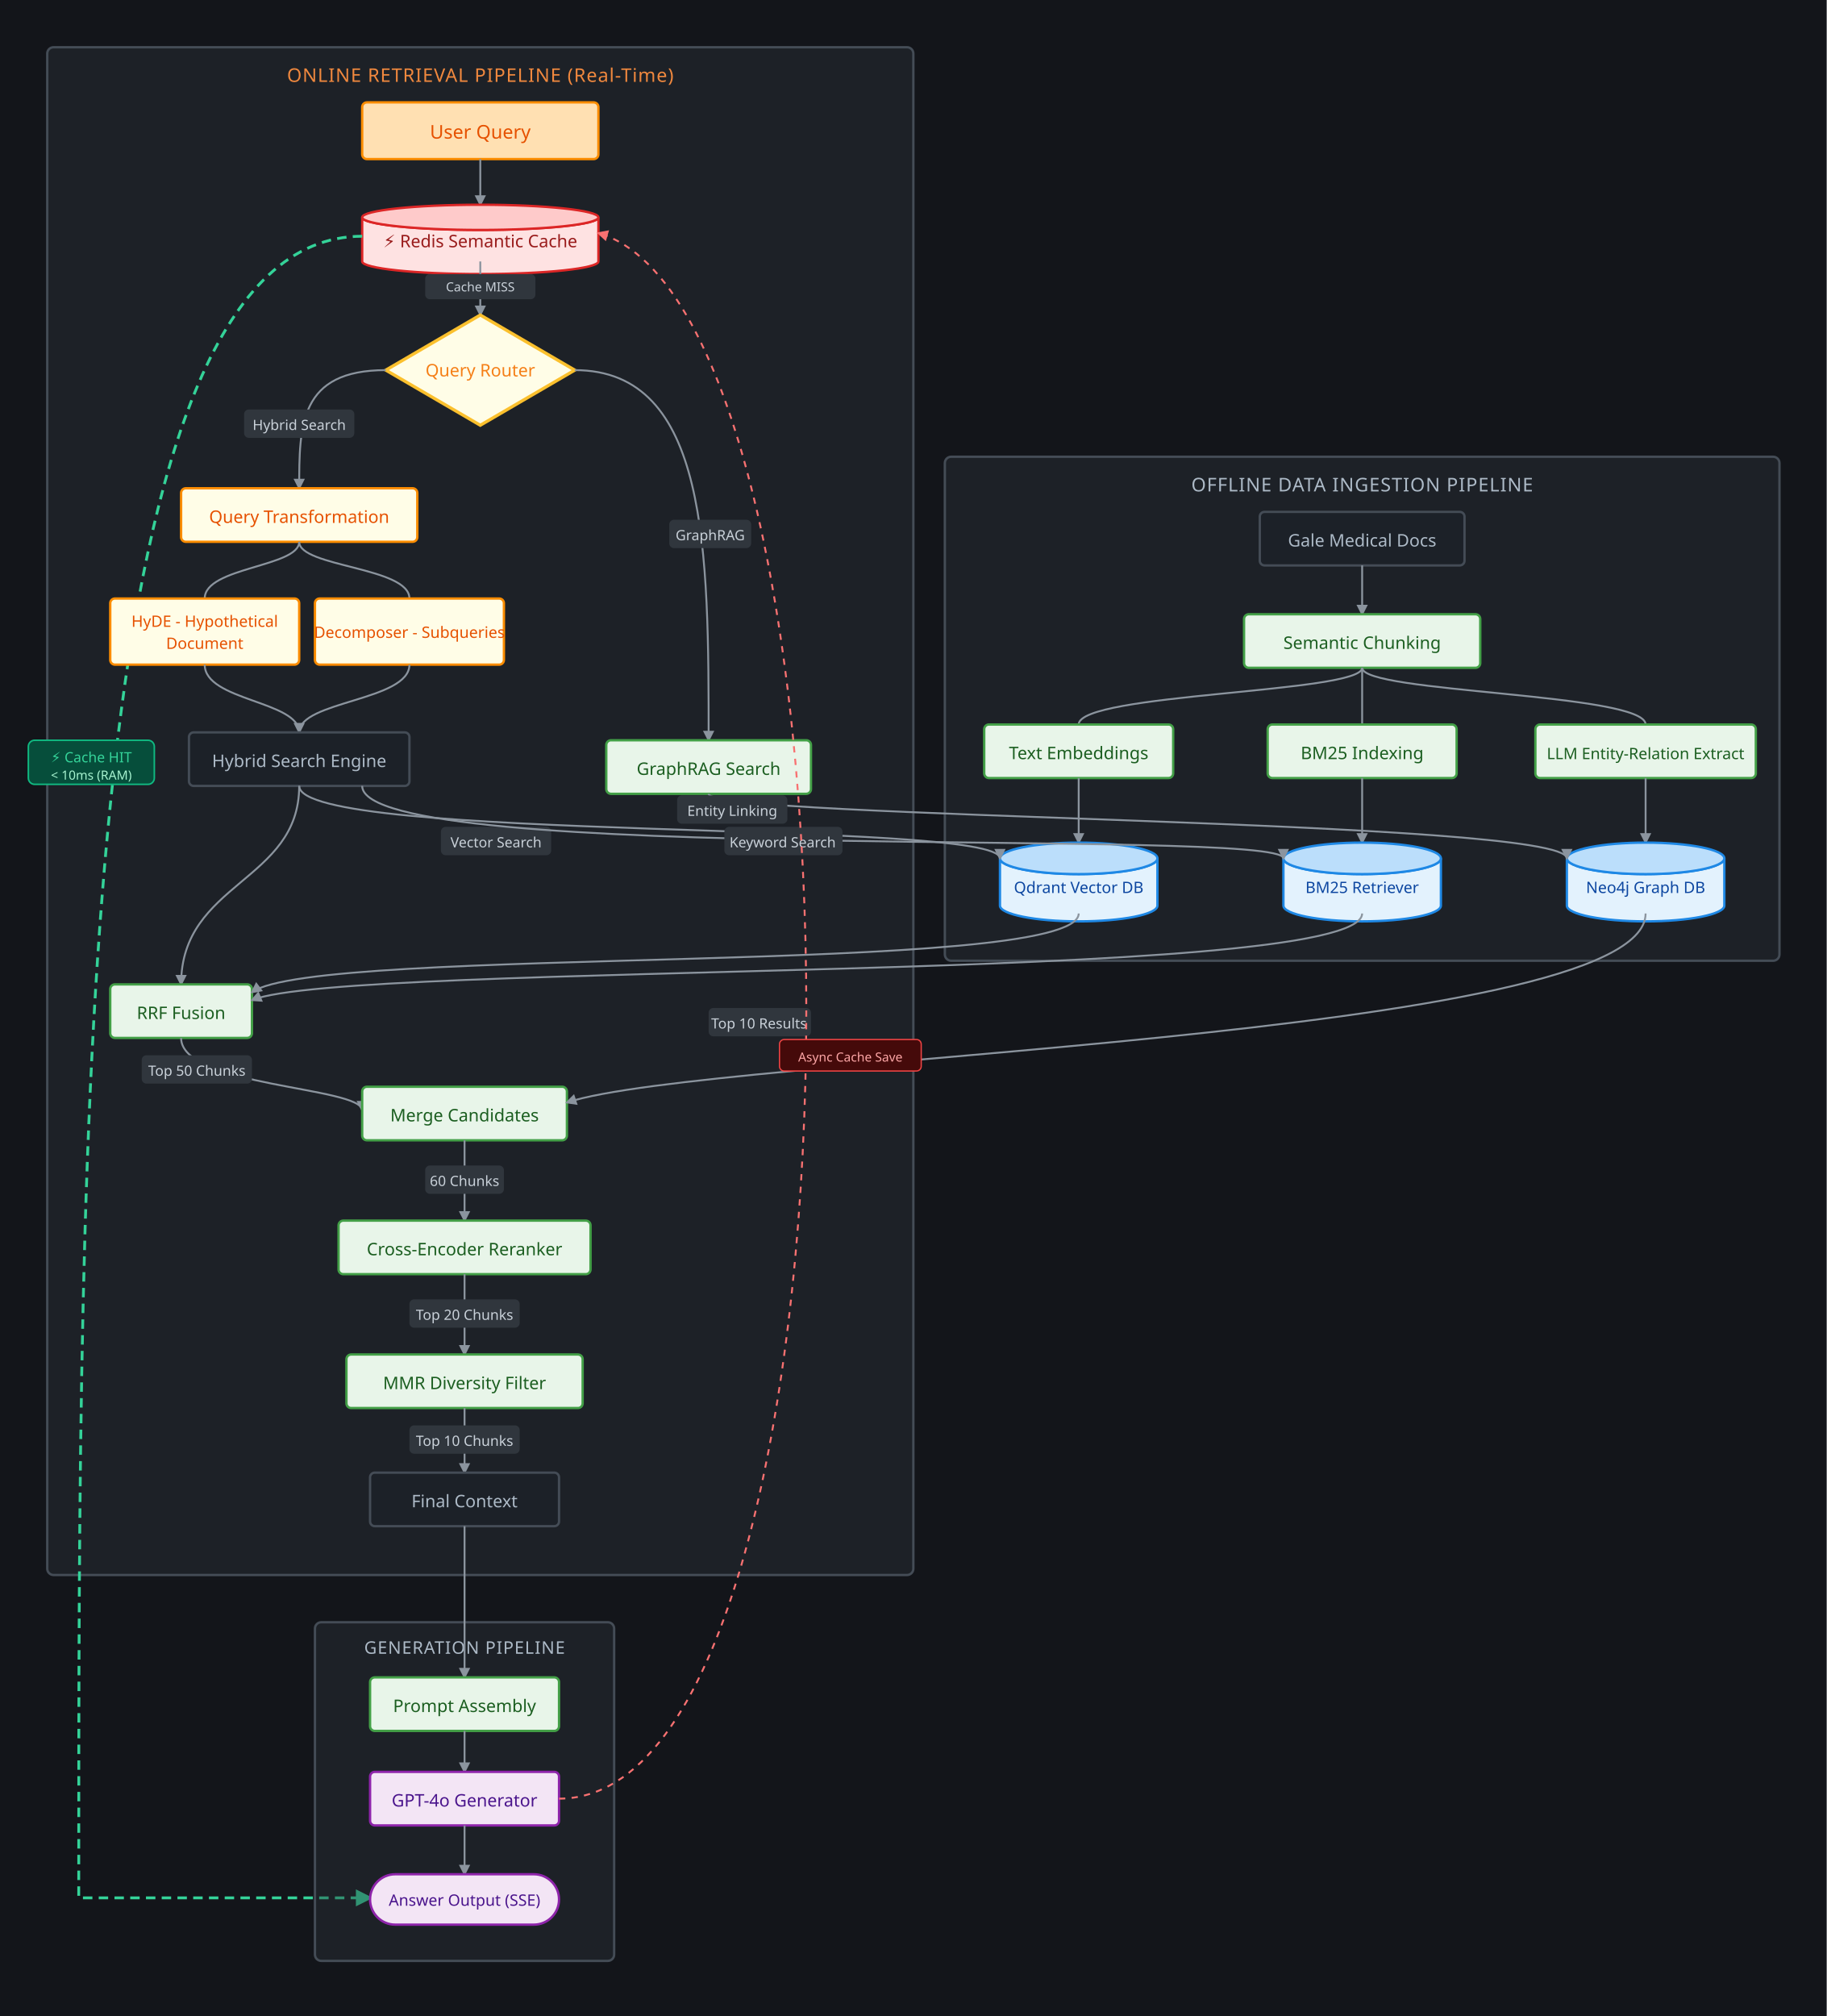
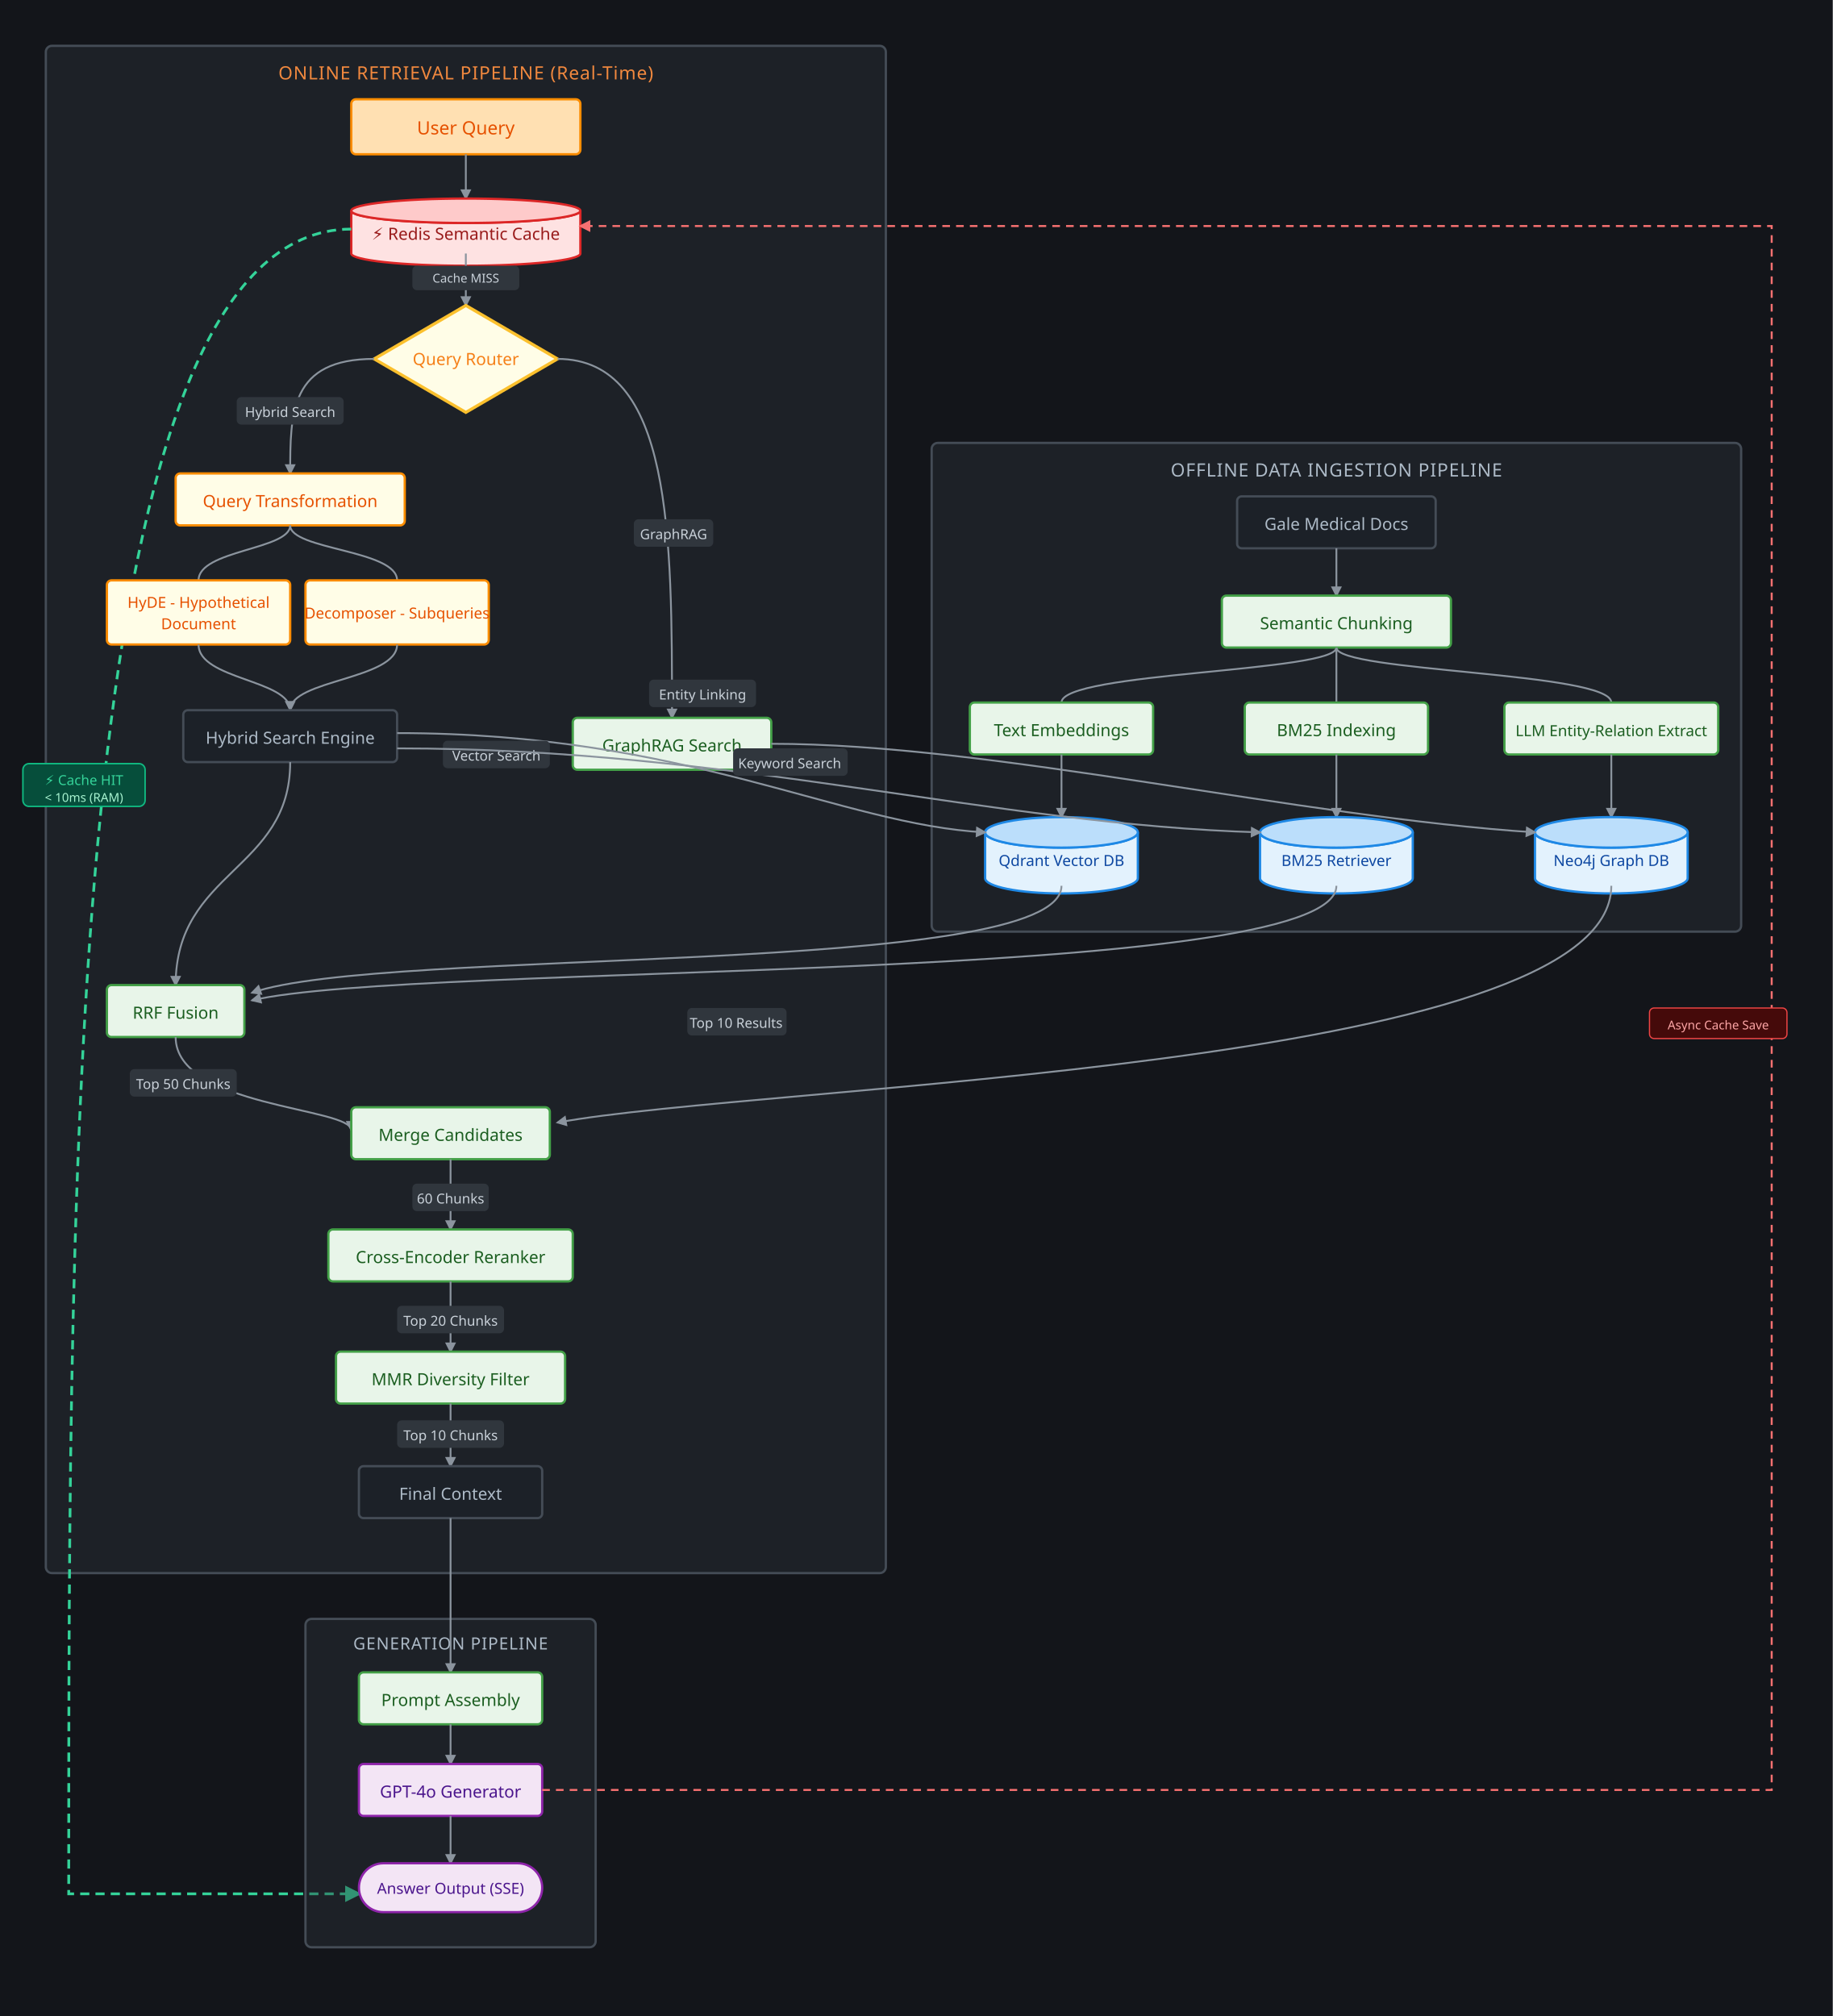
- <svg xmlns="http://www.w3.org/2000/svg" viewBox="0 0 1160 1280" width="100%" height="100%" style="background:#13151a; font-family:'Trebuchet MS', 'Segoe UI', -apple-system, sans-serif;">
+ <svg xmlns="http://www.w3.org/2000/svg" viewBox="0 0 1200 1320" width="100%" height="100%" style="background:#13151a; font-family:'Trebuchet MS', 'Segoe UI', -apple-system, sans-serif;">
  <defs>
    <marker id="arrow" markerWidth="6" markerHeight="6" refX="5" refY="3" orient="auto">
      <path d="M0,0 L0,6 L6,3 z" fill="#8b949e" />
    </marker>
    <marker id="arrowGreen" markerWidth="6" markerHeight="6" refX="5" refY="3" orient="auto">
      <path d="M0,0 L0,6 L6,3 z" fill="#34d399" />
    </marker>
    <marker id="arrowRed" markerWidth="6" markerHeight="6" refX="5" refY="3" orient="auto">
      <path d="M0,0 L0,6 L6,3 z" fill="#f87171" />
    </marker>
  </defs>
-   <rect width="1160" height="1280" fill="#13151a" />
-   <rect x="30" y="30" width="550" height="970" rx="4" fill="#2d333b" fill-opacity="0.4" stroke="#444c56" stroke-width="1.5" />
-   <text x="305" y="52" text-anchor="middle" font-size="12" font-weight="normal" fill="#f0883e" letter-spacing="0.5">
+   <rect width="1200" height="1320" fill="#13151a" />
+   <rect x="30" y="30" width="550" height="1000" rx="4" fill="#2d333b" fill-opacity="0.4" stroke="#444c56" stroke-width="1.5" />
+   <text x="305" y="52" text-anchor="middle" font-size="12" fill="#f0883e" letter-spacing="0.5">
    ONLINE RETRIEVAL PIPELINE (Real-Time)
  </text>
  <rect x="230" y="65" width="150" height="36" rx="3" fill="#ffe0b2" stroke="#fb8c00" stroke-width="1.5" />
-   <text x="305" y="88" text-anchor="middle" font-size="12" font-weight="normal" fill="#e65100">User Query</text>
-   <path d="M 305 101 L 305 130" fill="none" stroke="#8b949e" stroke-width="1.2" marker-end="url(#arrow)" />
+   <text x="305" y="88" text-anchor="middle" font-size="12" fill="#e65100">User Query</text>
+   <line x1="305" y1="101" x2="305" y2="130" stroke="#8b949e" stroke-width="1.2" marker-end="url(#arrow)" />
  <g transform="translate(230, 130)">
    <path d="M 0 8 A 75 8 0 0 0 150 8 L 150 36 A 75 8 0 0 1 0 36 Z" fill="#fee2e2" stroke="#dc2626" stroke-width="1.5" />
    <ellipse cx="75" cy="8" rx="75" ry="8" fill="#fecaca" stroke="#dc2626" stroke-width="1.5" />
-     <text x="75" y="27" text-anchor="middle" font-size="11" font-weight="normal" fill="#991b1b">⚡ Redis Semantic Cache</text>
+     <text x="75" y="27" text-anchor="middle" font-size="11" fill="#991b1b">⚡ Redis Semantic Cache</text>
  </g>
-   <path d="M 230 150 C 50 150, 50 700, 50 1205 L 235 1205" fill="none" stroke="#34d399" stroke-width="1.8" stroke-dasharray="6,4" marker-end="url(#arrowGreen)" />
-   <rect x="18" y="470" width="80" height="28" rx="4" fill="#064e3b" stroke="#10b981" stroke-width="1" />
-   <text x="58" y="484" text-anchor="middle" font-size="9" font-weight="normal" fill="#34d399">⚡ Cache HIT</text>
-   <text x="58" y="495" text-anchor="middle" font-size="8" fill="#a7f3d0">&lt; 10ms (RAM)</text>
-   <path d="M 305 166 L 305 200" fill="none" stroke="#8b949e" stroke-width="1.2" marker-end="url(#arrow)" />
+   <path d="M 230 150 C 45 150, 45 750, 45 1240 L 235 1240" fill="none" stroke="#34d399" stroke-width="1.8" stroke-dasharray="6,4" marker-end="url(#arrowGreen)" />
+   <rect x="15" y="500" width="80" height="28" rx="4" fill="#064e3b" stroke="#10b981" stroke-width="1" />
+   <text x="55" y="514" text-anchor="middle" font-size="9" fill="#34d399">⚡ Cache HIT</text>
+   <text x="55" y="525" text-anchor="middle" font-size="8" fill="#a7f3d0">&lt; 10ms (RAM)</text>
+   <line x1="305" y1="166" x2="305" y2="200" stroke="#8b949e" stroke-width="1.2" marker-end="url(#arrow)" />
  <rect x="270" y="174" width="70" height="16" rx="3" fill="#30363d" />
  <text x="305" y="185" text-anchor="middle" font-size="8" fill="#c9d1d9">Cache MISS</text>
  <g transform="translate(305, 235)">
    <polygon points="0,-35 60,0 0,35 -60,0" fill="#fffde7" stroke="#fbc02d" stroke-width="2" />
-     <text x="0" y="4" text-anchor="middle" font-size="11" font-weight="normal" fill="#f57f17">Query Router</text>
+     <text x="0" y="4" text-anchor="middle" font-size="11" fill="#f57f17">Query Router</text>
  </g>
  <path d="M 245 235 C 190 235, 190 270, 190 310" fill="none" stroke="#8b949e" stroke-width="1.2" marker-end="url(#arrow)" />
  <rect x="155" y="260" width="70" height="18" rx="3" fill="#30363d" />
  <text x="190" y="273" text-anchor="middle" font-size="9" fill="#c9d1d9">Hybrid Search</text>
-   <path d="M 365 235 C 450 235, 450 350, 450 470" fill="none" stroke="#8b949e" stroke-width="1.2" marker-end="url(#arrow)" />
-   <rect x="425" y="330" width="52" height="18" rx="3" fill="#30363d" />
-   <text x="451" y="343" text-anchor="middle" font-size="9" fill="#c9d1d9">GraphRAG</text>
+   <path d="M 365 235 C 440 235, 440 350, 440 470" fill="none" stroke="#8b949e" stroke-width="1.2" marker-end="url(#arrow)" />
+   <rect x="415" y="340" width="52" height="18" rx="3" fill="#30363d" />
+   <text x="441" y="353" text-anchor="middle" font-size="9" fill="#c9d1d9">GraphRAG</text>
  <rect x="115" y="310" width="150" height="34" rx="3" fill="#fffde7" stroke="#fb8c00" stroke-width="1.5" />
-   <text x="190" y="332" text-anchor="middle" font-size="11" font-weight="normal" fill="#e65100">Query Transformation</text>
+   <text x="190" y="332" text-anchor="middle" font-size="11" fill="#e65100">Query Transformation</text>
  <path d="M 190 344 C 190 360, 130 360, 130 380" fill="none" stroke="#8b949e" stroke-width="1.2" />
  <path d="M 190 344 C 190 360, 260 360, 260 380" fill="none" stroke="#8b949e" stroke-width="1.2" />
  <rect x="70" y="380" width="120" height="42" rx="3" fill="#fffde7" stroke="#fb8c00" stroke-width="1.5" />
-   <text x="130" y="398" text-anchor="middle" font-size="10" font-weight="normal" fill="#e65100">HyDE - Hypothetical</text>
-   <text x="130" y="412" text-anchor="middle" font-size="10" font-weight="normal" fill="#e65100">Document</text>
+   <text x="130" y="398" text-anchor="middle" font-size="10" fill="#e65100">HyDE - Hypothetical</text>
+   <text x="130" y="412" text-anchor="middle" font-size="10" fill="#e65100">Document</text>
  <rect x="200" y="380" width="120" height="42" rx="3" fill="#fffde7" stroke="#fb8c00" stroke-width="1.5" />
-   <text x="260" y="405" text-anchor="middle" font-size="10" font-weight="normal" fill="#e65100">Decomposer - Subqueries</text>
+   <text x="260" y="405" text-anchor="middle" font-size="10" fill="#e65100">Decomposer - Subqueries</text>
  <path d="M 130 422 C 130 445, 190 445, 190 465" fill="none" stroke="#8b949e" stroke-width="1.2" marker-end="url(#arrow)" />
  <path d="M 260 422 C 260 445, 190 445, 190 465" fill="none" stroke="#8b949e" stroke-width="1.2" />
  <rect x="120" y="465" width="140" height="34" rx="3" fill="#1c2128" stroke="#444c56" stroke-width="1.5" />
-   <text x="190" y="487" text-anchor="middle" font-size="11" font-weight="normal" fill="#adbac7">Hybrid Search Engine</text>
-   <rect x="385" y="470" width="130" height="34" rx="3" fill="#e8f5e9" stroke="#43a047" stroke-width="1.5" />
-   <text x="450" y="492" text-anchor="middle" font-size="11" font-weight="normal" fill="#1b5e20">GraphRAG Search</text>
-   <path d="M 190 499 C 190 560, 115 560, 115 625" fill="none" stroke="#8b949e" stroke-width="1.2" marker-end="url(#arrow)" />
-   <rect x="70" y="625" width="90" height="34" rx="3" fill="#e8f5e9" stroke="#43a047" stroke-width="1.5" />
-   <text x="115" y="647" text-anchor="middle" font-size="11" font-weight="normal" fill="#1b5e20">RRF Fusion</text>
-   <path d="M 115 659 C 115 690, 230 690, 230 705" fill="none" stroke="#8b949e" stroke-width="1.2" marker-end="url(#arrow)" />
-   <rect x="90" y="670" width="70" height="18" rx="3" fill="#30363d" />
-   <text x="125" y="683" text-anchor="middle" font-size="9" fill="#c9d1d9">Top 50 Chunks</text>
-   <rect x="230" y="690" width="130" height="34" rx="3" fill="#e8f5e9" stroke="#43a047" stroke-width="1.5" />
-   <text x="295" y="712" text-anchor="middle" font-size="11" font-weight="normal" fill="#1b5e20">Merge Candidates</text>
-   <line x1="295" y1="724" x2="295" y2="775" stroke="#8b949e" stroke-width="1.2" marker-end="url(#arrow)" />
-   <rect x="270" y="740" width="50" height="18" rx="3" fill="#30363d" />
-   <text x="295" y="753" text-anchor="middle" font-size="9" fill="#c9d1d9">60 Chunks</text>
-   <rect x="215" y="775" width="160" height="34" rx="3" fill="#e8f5e9" stroke="#43a047" stroke-width="1.5" />
-   <text x="295" y="797" text-anchor="middle" font-size="11" font-weight="normal" fill="#1b5e20">Cross-Encoder Reranker</text>
-   <line x1="295" y1="809" x2="295" y2="860" stroke="#8b949e" stroke-width="1.2" marker-end="url(#arrow)" />
-   <rect x="260" y="825" width="70" height="18" rx="3" fill="#30363d" />
-   <text x="295" y="838" text-anchor="middle" font-size="9" fill="#c9d1d9">Top 20 Chunks</text>
-   <rect x="220" y="860" width="150" height="34" rx="3" fill="#e8f5e9" stroke="#43a047" stroke-width="1.5" />
-   <text x="295" y="882" text-anchor="middle" font-size="11" font-weight="normal" fill="#1b5e20">MMR Diversity Filter</text>
-   <line x1="295" y1="894" x2="295" y2="935" stroke="#8b949e" stroke-width="1.2" marker-end="url(#arrow)" />
-   <rect x="260" y="905" width="70" height="18" rx="3" fill="#30363d" />
-   <text x="295" y="918" text-anchor="middle" font-size="9" fill="#c9d1d9">Top 10 Chunks</text>
-   <rect x="235" y="935" width="120" height="34" rx="3" fill="#1c2128" stroke="#444c56" stroke-width="1.5" />
-   <text x="295" y="957" text-anchor="middle" font-size="11" font-weight="normal" fill="#adbac7">Final Context</text>
-   <rect x="600" y="290" width="530" height="320" rx="4" fill="#2d333b" fill-opacity="0.4" stroke="#444c56" stroke-width="1.5" />
-   <text x="865" y="312" text-anchor="middle" font-size="12" font-weight="normal" fill="#adbac7" letter-spacing="0.5">
+   <text x="190" y="487" text-anchor="middle" font-size="11" fill="#adbac7">Hybrid Search Engine</text>
+   <rect x="375" y="470" width="130" height="34" rx="3" fill="#e8f5e9" stroke="#43a047" stroke-width="1.5" />
+   <text x="440" y="492" text-anchor="middle" font-size="11" fill="#1b5e20">GraphRAG Search</text>
+   <path d="M 190 499 C 190 570, 115 570, 115 645" fill="none" stroke="#8b949e" stroke-width="1.2" marker-end="url(#arrow)" />
+   <rect x="70" y="645" width="90" height="34" rx="3" fill="#e8f5e9" stroke="#43a047" stroke-width="1.5" />
+   <text x="115" y="667" text-anchor="middle" font-size="11" fill="#1b5e20">RRF Fusion</text>
+   <path d="M 115 679 C 115 725, 230 725, 230 740" fill="none" stroke="#8b949e" stroke-width="1.2" marker-end="url(#arrow)" />
+   <rect x="85" y="700" width="70" height="18" rx="3" fill="#30363d" />
+   <text x="120" y="713" text-anchor="middle" font-size="9" fill="#c9d1d9">Top 50 Chunks</text>
+   <rect x="230" y="725" width="130" height="34" rx="3" fill="#e8f5e9" stroke="#43a047" stroke-width="1.5" />
+   <text x="295" y="747" text-anchor="middle" font-size="11" fill="#1b5e20">Merge Candidates</text>
+   <line x1="295" y1="759" x2="295" y2="805" stroke="#8b949e" stroke-width="1.2" marker-end="url(#arrow)" />
+   <rect x="270" y="775" width="50" height="18" rx="3" fill="#30363d" />
+   <text x="295" y="788" text-anchor="middle" font-size="9" fill="#c9d1d9">60 Chunks</text>
+   <rect x="215" y="805" width="160" height="34" rx="3" fill="#e8f5e9" stroke="#43a047" stroke-width="1.5" />
+   <text x="295" y="827" text-anchor="middle" font-size="11" fill="#1b5e20">Cross-Encoder Reranker</text>
+   <line x1="295" y1="839" x2="295" y2="885" stroke="#8b949e" stroke-width="1.2" marker-end="url(#arrow)" />
+   <rect x="260" y="855" width="70" height="18" rx="3" fill="#30363d" />
+   <text x="295" y="868" text-anchor="middle" font-size="9" fill="#c9d1d9">Top 20 Chunks</text>
+   <rect x="220" y="885" width="150" height="34" rx="3" fill="#e8f5e9" stroke="#43a047" stroke-width="1.5" />
+   <text x="295" y="907" text-anchor="middle" font-size="11" fill="#1b5e20">MMR Diversity Filter</text>
+   <line x1="295" y1="919" x2="295" y2="960" stroke="#8b949e" stroke-width="1.2" marker-end="url(#arrow)" />
+   <rect x="260" y="930" width="70" height="18" rx="3" fill="#30363d" />
+   <text x="295" y="943" text-anchor="middle" font-size="9" fill="#c9d1d9">Top 10 Chunks</text>
+   <rect x="235" y="960" width="120" height="34" rx="3" fill="#1c2128" stroke="#444c56" stroke-width="1.5" />
+   <text x="295" y="982" text-anchor="middle" font-size="11" fill="#adbac7">Final Context</text>
+   <rect x="610" y="290" width="530" height="320" rx="4" fill="#2d333b" fill-opacity="0.4" stroke="#444c56" stroke-width="1.5" />
+   <text x="875" y="312" text-anchor="middle" font-size="12" fill="#adbac7" letter-spacing="0.5">
    OFFLINE DATA INGESTION PIPELINE
  </text>
-   <rect x="800" y="325" width="130" height="34" rx="3" fill="#1c2128" stroke="#444c56" stroke-width="1.5" />
-   <text x="865" y="347" text-anchor="middle" font-size="11" font-weight="normal" fill="#adbac7">Gale Medical Docs</text>
-   <line x1="865" y1="359" x2="865" y2="390" stroke="#8b949e" stroke-width="1.2" marker-end="url(#arrow)" />
-   <rect x="790" y="390" width="150" height="34" rx="3" fill="#e8f5e9" stroke="#43a047" stroke-width="1.5" />
-   <text x="865" y="412" text-anchor="middle" font-size="11" font-weight="normal" fill="#1b5e20">Semantic Chunking</text>
-   <path d="M 865 424 C 865 440, 685 440, 685 460" fill="none" stroke="#8b949e" stroke-width="1.2" />
-   <path d="M 865 424 L 865 460" fill="none" stroke="#8b949e" stroke-width="1.2" />
-   <path d="M 865 424 C 865 440, 1045 440, 1045 460" fill="none" stroke="#8b949e" stroke-width="1.2" />
-   <rect x="625" y="460" width="120" height="34" rx="3" fill="#e8f5e9" stroke="#43a047" stroke-width="1.5" />
-   <text x="685" y="482" text-anchor="middle" font-size="11" font-weight="normal" fill="#1b5e20">Text Embeddings</text>
-   <rect x="805" y="460" width="120" height="34" rx="3" fill="#e8f5e9" stroke="#43a047" stroke-width="1.5" />
-   <text x="865" y="482" text-anchor="middle" font-size="11" font-weight="normal" fill="#1b5e20">BM25 Indexing</text>
-   <rect x="975" y="460" width="140" height="34" rx="3" fill="#e8f5e9" stroke="#43a047" stroke-width="1.5" />
-   <text x="1045" y="482" text-anchor="middle" font-size="10" font-weight="normal" fill="#1b5e20">LLM Entity-Relation Extract</text>
-   <line x1="685" y1="494" x2="685" y2="535" stroke="#8b949e" stroke-width="1.2" marker-end="url(#arrow)" />
-   <line x1="865" y1="494" x2="865" y2="535" stroke="#8b949e" stroke-width="1.2" marker-end="url(#arrow)" />
-   <line x1="1045" y1="494" x2="1045" y2="535" stroke="#8b949e" stroke-width="1.2" marker-end="url(#arrow)" />
-   <g transform="translate(635, 535)">
+   <rect x="810" y="325" width="130" height="34" rx="3" fill="#1c2128" stroke="#444c56" stroke-width="1.5" />
+   <text x="875" y="347" text-anchor="middle" font-size="11" fill="#adbac7">Gale Medical Docs</text>
+   <line x1="875" y1="359" x2="875" y2="390" stroke="#8b949e" stroke-width="1.2" marker-end="url(#arrow)" />
+   <rect x="800" y="390" width="150" height="34" rx="3" fill="#e8f5e9" stroke="#43a047" stroke-width="1.5" />
+   <text x="875" y="412" text-anchor="middle" font-size="11" fill="#1b5e20">Semantic Chunking</text>
+   <path d="M 875 424 C 875 440, 695 440, 695 460" fill="none" stroke="#8b949e" stroke-width="1.2" />
+   <path d="M 875 424 L 875 460" fill="none" stroke="#8b949e" stroke-width="1.2" />
+   <path d="M 875 424 C 875 440, 1055 440, 1055 460" fill="none" stroke="#8b949e" stroke-width="1.2" />
+   <rect x="635" y="460" width="120" height="34" rx="3" fill="#e8f5e9" stroke="#43a047" stroke-width="1.5" />
+   <text x="695" y="482" text-anchor="middle" font-size="11" fill="#1b5e20">Text Embeddings</text>
+   <rect x="815" y="460" width="120" height="34" rx="3" fill="#e8f5e9" stroke="#43a047" stroke-width="1.5" />
+   <text x="875" y="482" text-anchor="middle" font-size="11" fill="#1b5e20">BM25 Indexing</text>
+   <rect x="985" y="460" width="140" height="34" rx="3" fill="#e8f5e9" stroke="#43a047" stroke-width="1.5" />
+   <text x="1055" y="482" text-anchor="middle" font-size="10" fill="#1b5e20">LLM Entity-Relation Extract</text>
+   <line x1="695" y1="494" x2="695" y2="535" stroke="#8b949e" stroke-width="1.2" marker-end="url(#arrow)" />
+   <line x1="875" y1="494" x2="875" y2="535" stroke="#8b949e" stroke-width="1.2" marker-end="url(#arrow)" />
+   <line x1="1055" y1="494" x2="1055" y2="535" stroke="#8b949e" stroke-width="1.2" marker-end="url(#arrow)" />
+   <g transform="translate(645, 535)">
    <path d="M 0 10 A 50 10 0 0 0 100 10 L 100 40 A 50 10 0 0 1 0 40 Z" fill="#e3f2fd" stroke="#1e88e5" stroke-width="1.5" />
    <ellipse cx="50" cy="10" rx="50" ry="10" fill="#bbdefb" stroke="#1e88e5" stroke-width="1.5" />
-     <text x="50" y="32" text-anchor="middle" font-size="10" font-weight="normal" fill="#0d47a1">Qdrant Vector DB</text>
+     <text x="50" y="32" text-anchor="middle" font-size="10" fill="#0d47a1">Qdrant Vector DB</text>
  </g>
-   <g transform="translate(815, 535)">
+   <g transform="translate(825, 535)">
    <path d="M 0 10 A 50 10 0 0 0 100 10 L 100 40 A 50 10 0 0 1 0 40 Z" fill="#e3f2fd" stroke="#1e88e5" stroke-width="1.5" />
    <ellipse cx="50" cy="10" rx="50" ry="10" fill="#bbdefb" stroke="#1e88e5" stroke-width="1.5" />
-     <text x="50" y="32" text-anchor="middle" font-size="10" font-weight="normal" fill="#0d47a1">BM25 Retriever</text>
+     <text x="50" y="32" text-anchor="middle" font-size="10" fill="#0d47a1">BM25 Retriever</text>
  </g>
-   <g transform="translate(995, 535)">
+   <g transform="translate(1005, 535)">
    <path d="M 0 10 A 50 10 0 0 0 100 10 L 100 40 A 50 10 0 0 1 0 40 Z" fill="#e3f2fd" stroke="#1e88e5" stroke-width="1.5" />
    <ellipse cx="50" cy="10" rx="50" ry="10" fill="#bbdefb" stroke="#1e88e5" stroke-width="1.5" />
-     <text x="50" y="32" text-anchor="middle" font-size="10" font-weight="normal" fill="#0d47a1">Neo4j Graph DB</text>
+     <text x="50" y="32" text-anchor="middle" font-size="10" fill="#0d47a1">Neo4j Graph DB</text>
  </g>
-   <path d="M 190 499 C 190 535, 635 520, 635 545" fill="none" stroke="#8b949e" stroke-width="1.2" marker-end="url(#arrow)" />
-   <rect x="280" y="525" width="70" height="18" rx="3" fill="#30363d" />
-   <text x="315" y="538" text-anchor="middle" font-size="9" fill="#c9d1d9">Vector Search</text>
-   <path d="M 230 499 C 230 550, 815 525, 815 545" fill="none" stroke="#8b949e" stroke-width="1.2" marker-end="url(#arrow)" />
-   <rect x="460" y="525" width="75" height="18" rx="3" fill="#30363d" />
-   <text x="497" y="538" text-anchor="middle" font-size="9" fill="#c9d1d9">Keyword Search</text>
-   <path d="M 450 504 C 450 520, 995 520, 995 545" fill="none" stroke="#8b949e" stroke-width="1.2" marker-end="url(#arrow)" />
-   <rect x="430" y="505" width="70" height="18" rx="3" fill="#30363d" />
-   <text x="465" y="518" text-anchor="middle" font-size="9" fill="#c9d1d9">Entity Linking</text>
-   <path d="M 685 580 C 685 620, 200 600, 160 630" fill="none" stroke="#8b949e" stroke-width="1.2" marker-end="url(#arrow)" />
-   <path d="M 865 580 C 865 625, 220 610, 160 635" fill="none" stroke="#8b949e" stroke-width="1.2" marker-end="url(#arrow)" />
-   <path d="M 1045 580 C 1045 660, 450 670, 360 700" fill="none" stroke="#8b949e" stroke-width="1.2" marker-end="url(#arrow)" />
-   <rect x="450" y="640" width="65" height="18" rx="3" fill="#30363d" />
-   <text x="482" y="653" text-anchor="middle" font-size="9" fill="#c9d1d9">Top 10 Results</text>
-   <rect x="200" y="1030" width="190" height="215" rx="4" fill="#2d333b" fill-opacity="0.4" stroke="#444c56" stroke-width="1.5" />
-   <text x="295" y="1050" text-anchor="middle" font-size="11" font-weight="normal" fill="#adbac7" letter-spacing="0.5">
+   <path d="M 260 480 C 450 480, 550 540, 645 545" fill="none" stroke="#8b949e" stroke-width="1.2" marker-end="url(#arrow)" />
+   <rect x="290" y="485" width="70" height="18" rx="3" fill="#30363d" />
+   <text x="325" y="498" text-anchor="middle" font-size="9" fill="#c9d1d9">Vector Search</text>
+   <path d="M 260 490 C 480 490, 650 540, 825 545" fill="none" stroke="#8b949e" stroke-width="1.2" marker-end="url(#arrow)" />
+   <rect x="480" y="490" width="75" height="18" rx="3" fill="#30363d" />
+   <text x="517" y="503" text-anchor="middle" font-size="9" fill="#c9d1d9">Keyword Search</text>
+   <path d="M 505 487 C 650 487, 850 535, 1005 545" fill="none" stroke="#8b949e" stroke-width="1.2" marker-end="url(#arrow)" />
+   <rect x="425" y="445" width="70" height="18" rx="3" fill="#30363d" />
+   <text x="460" y="458" text-anchor="middle" font-size="9" fill="#c9d1d9">Entity Linking</text>
+   <path d="M 695 580 C 695 640, 250 620, 165 650" fill="none" stroke="#8b949e" stroke-width="1.2" marker-end="url(#arrow)" />
+   <path d="M 875 580 C 875 645, 270 630, 165 655" fill="none" stroke="#8b949e" stroke-width="1.2" marker-end="url(#arrow)" />
+   <path d="M 1055 580 C 1055 700, 500 710, 365 735" fill="none" stroke="#8b949e" stroke-width="1.2" marker-end="url(#arrow)" />
+   <rect x="450" y="660" width="65" height="18" rx="3" fill="#30363d" />
+   <text x="482" y="673" text-anchor="middle" font-size="9" fill="#c9d1d9">Top 10 Results</text>
+   <rect x="200" y="1060" width="190" height="215" rx="4" fill="#2d333b" fill-opacity="0.4" stroke="#444c56" stroke-width="1.5" />
+   <text x="295" y="1080" text-anchor="middle" font-size="11" fill="#adbac7" letter-spacing="0.5">
    GENERATION PIPELINE
  </text>
-   <line x1="295" y1="969" x2="295" y2="1065" stroke="#8b949e" stroke-width="1.2" marker-end="url(#arrow)" />
-   <rect x="235" y="1065" width="120" height="34" rx="3" fill="#e8f5e9" stroke="#43a047" stroke-width="1.5" />
-   <text x="295" y="1087" text-anchor="middle" font-size="11" font-weight="normal" fill="#1b5e20">Prompt Assembly</text>
-   <line x1="295" y1="1099" x2="295" y2="1125" stroke="#8b949e" stroke-width="1.2" marker-end="url(#arrow)" />
-   <rect x="235" y="1125" width="120" height="34" rx="3" fill="#f3e5f5" stroke="#8e24aa" stroke-width="1.5" />
-   <text x="295" y="1147" text-anchor="middle" font-size="11" font-weight="normal" fill="#4a148c">GPT-4o Generator</text>
-   <path d="M 355 1142 C 560 1142, 560 200, 380 148" fill="none" stroke="#f87171" stroke-width="1.2" stroke-dasharray="4,4" marker-end="url(#arrowRed)" />
-   <rect x="495" y="660" width="90" height="20" rx="3" fill="#450a0a" stroke="#ef4444" stroke-width="0.8" />
-   <text x="540" y="674" text-anchor="middle" font-size="8" font-weight="normal" fill="#fca5a5">Async Cache Save</text>
-   <line x1="295" y1="1159" x2="295" y2="1190" stroke="#8b949e" stroke-width="1.2" marker-end="url(#arrow)" />
-   <rect x="235" y="1190" width="120" height="32" rx="16" fill="#f3e5f5" stroke="#8e24aa" stroke-width="1.5" />
-   <text x="295" y="1210" text-anchor="middle" font-size="10" font-weight="normal" fill="#4a148c">Answer Output (SSE)</text>
+   <line x1="295" y1="994" x2="295" y2="1095" stroke="#8b949e" stroke-width="1.2" marker-end="url(#arrow)" />
+   <rect x="235" y="1095" width="120" height="34" rx="3" fill="#e8f5e9" stroke="#43a047" stroke-width="1.5" />
+   <text x="295" y="1117" text-anchor="middle" font-size="11" fill="#1b5e20">Prompt Assembly</text>
+   <line x1="295" y1="1129" x2="295" y2="1155" stroke="#8b949e" stroke-width="1.2" marker-end="url(#arrow)" />
+   <rect x="235" y="1155" width="120" height="34" rx="3" fill="#f3e5f5" stroke="#8e24aa" stroke-width="1.5" />
+   <text x="295" y="1177" text-anchor="middle" font-size="11" fill="#4a148c">GPT-4o Generator</text>
+   <path d="M 355 1172 L 1160 1172 L 1160 148 L 380 148" fill="none" stroke="#f87171" stroke-width="1.3" stroke-dasharray="5,4" marker-end="url(#arrowRed)" />
+   <rect x="1080" y="660" width="90" height="20" rx="3" fill="#450a0a" stroke="#ef4444" stroke-width="0.8" />
+   <text x="1125" y="674" text-anchor="middle" font-size="8" fill="#fca5a5">Async Cache Save</text>
+   <line x1="295" y1="1189" x2="295" y2="1220" stroke="#8b949e" stroke-width="1.2" marker-end="url(#arrow)" />
+   <rect x="235" y="1220" width="120" height="32" rx="16" fill="#f3e5f5" stroke="#8e24aa" stroke-width="1.5" />
+   <text x="295" y="1240" text-anchor="middle" font-size="10" fill="#4a148c">Answer Output (SSE)</text>
</svg>
